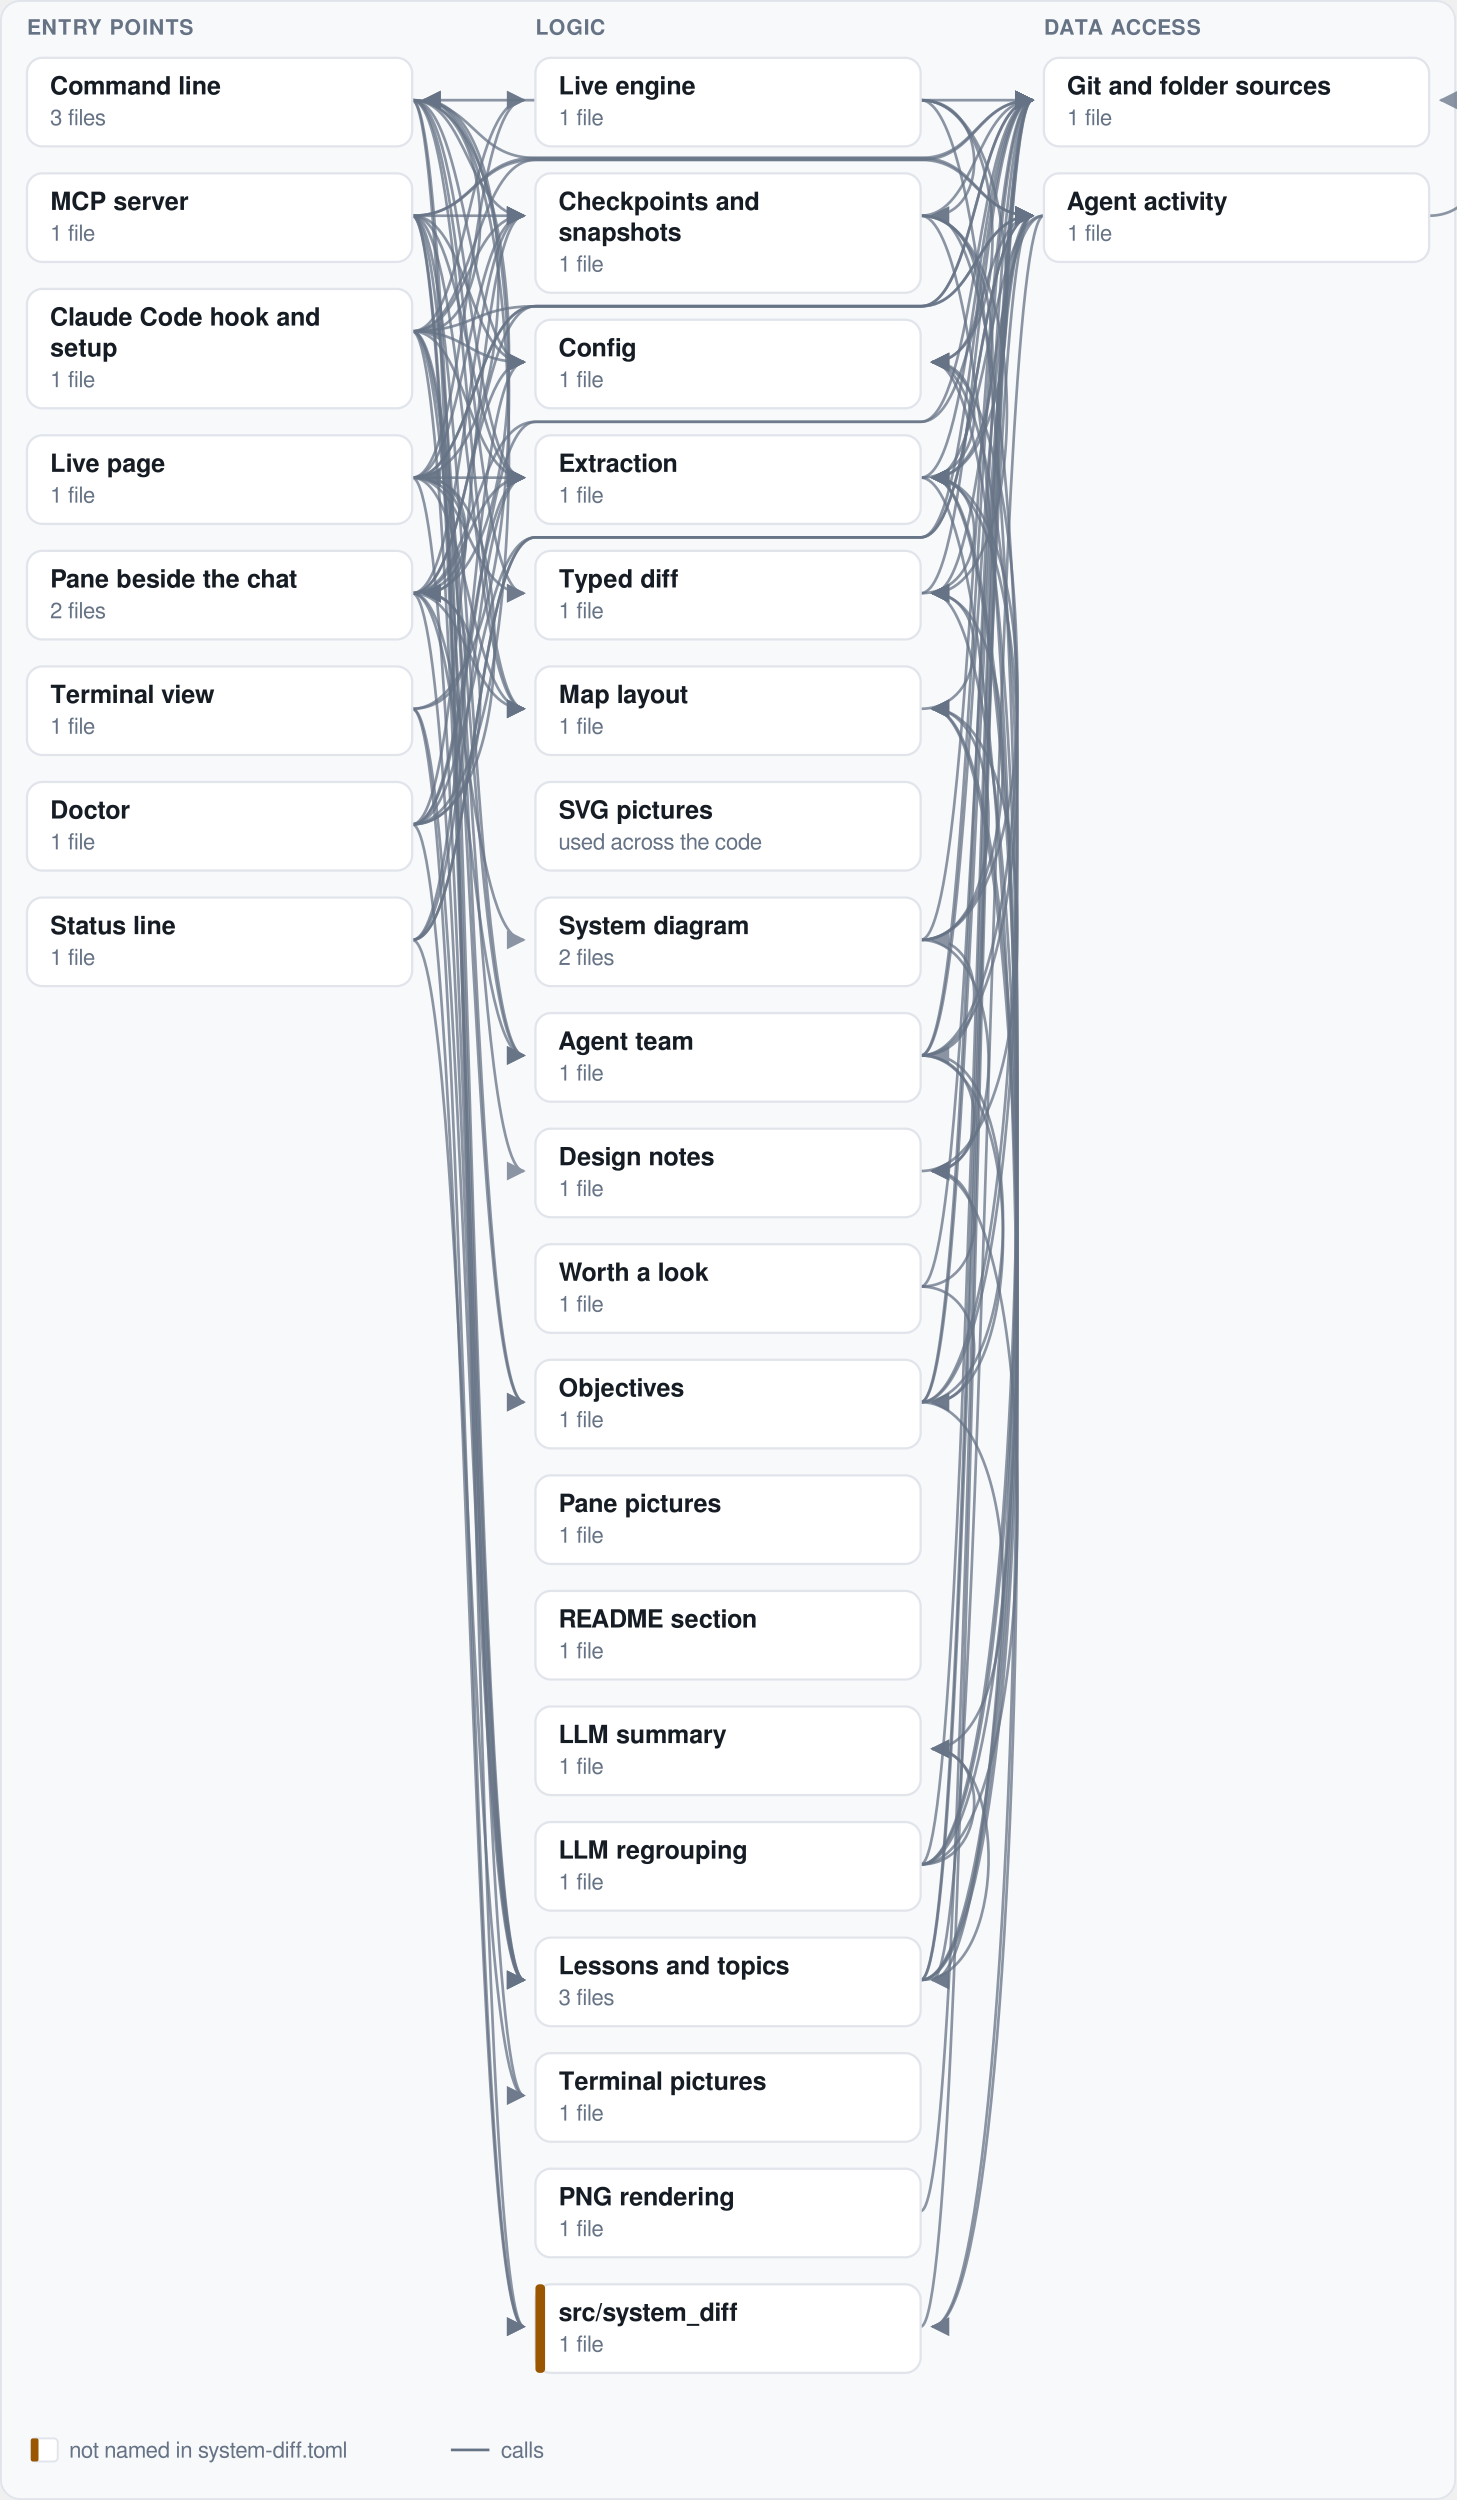
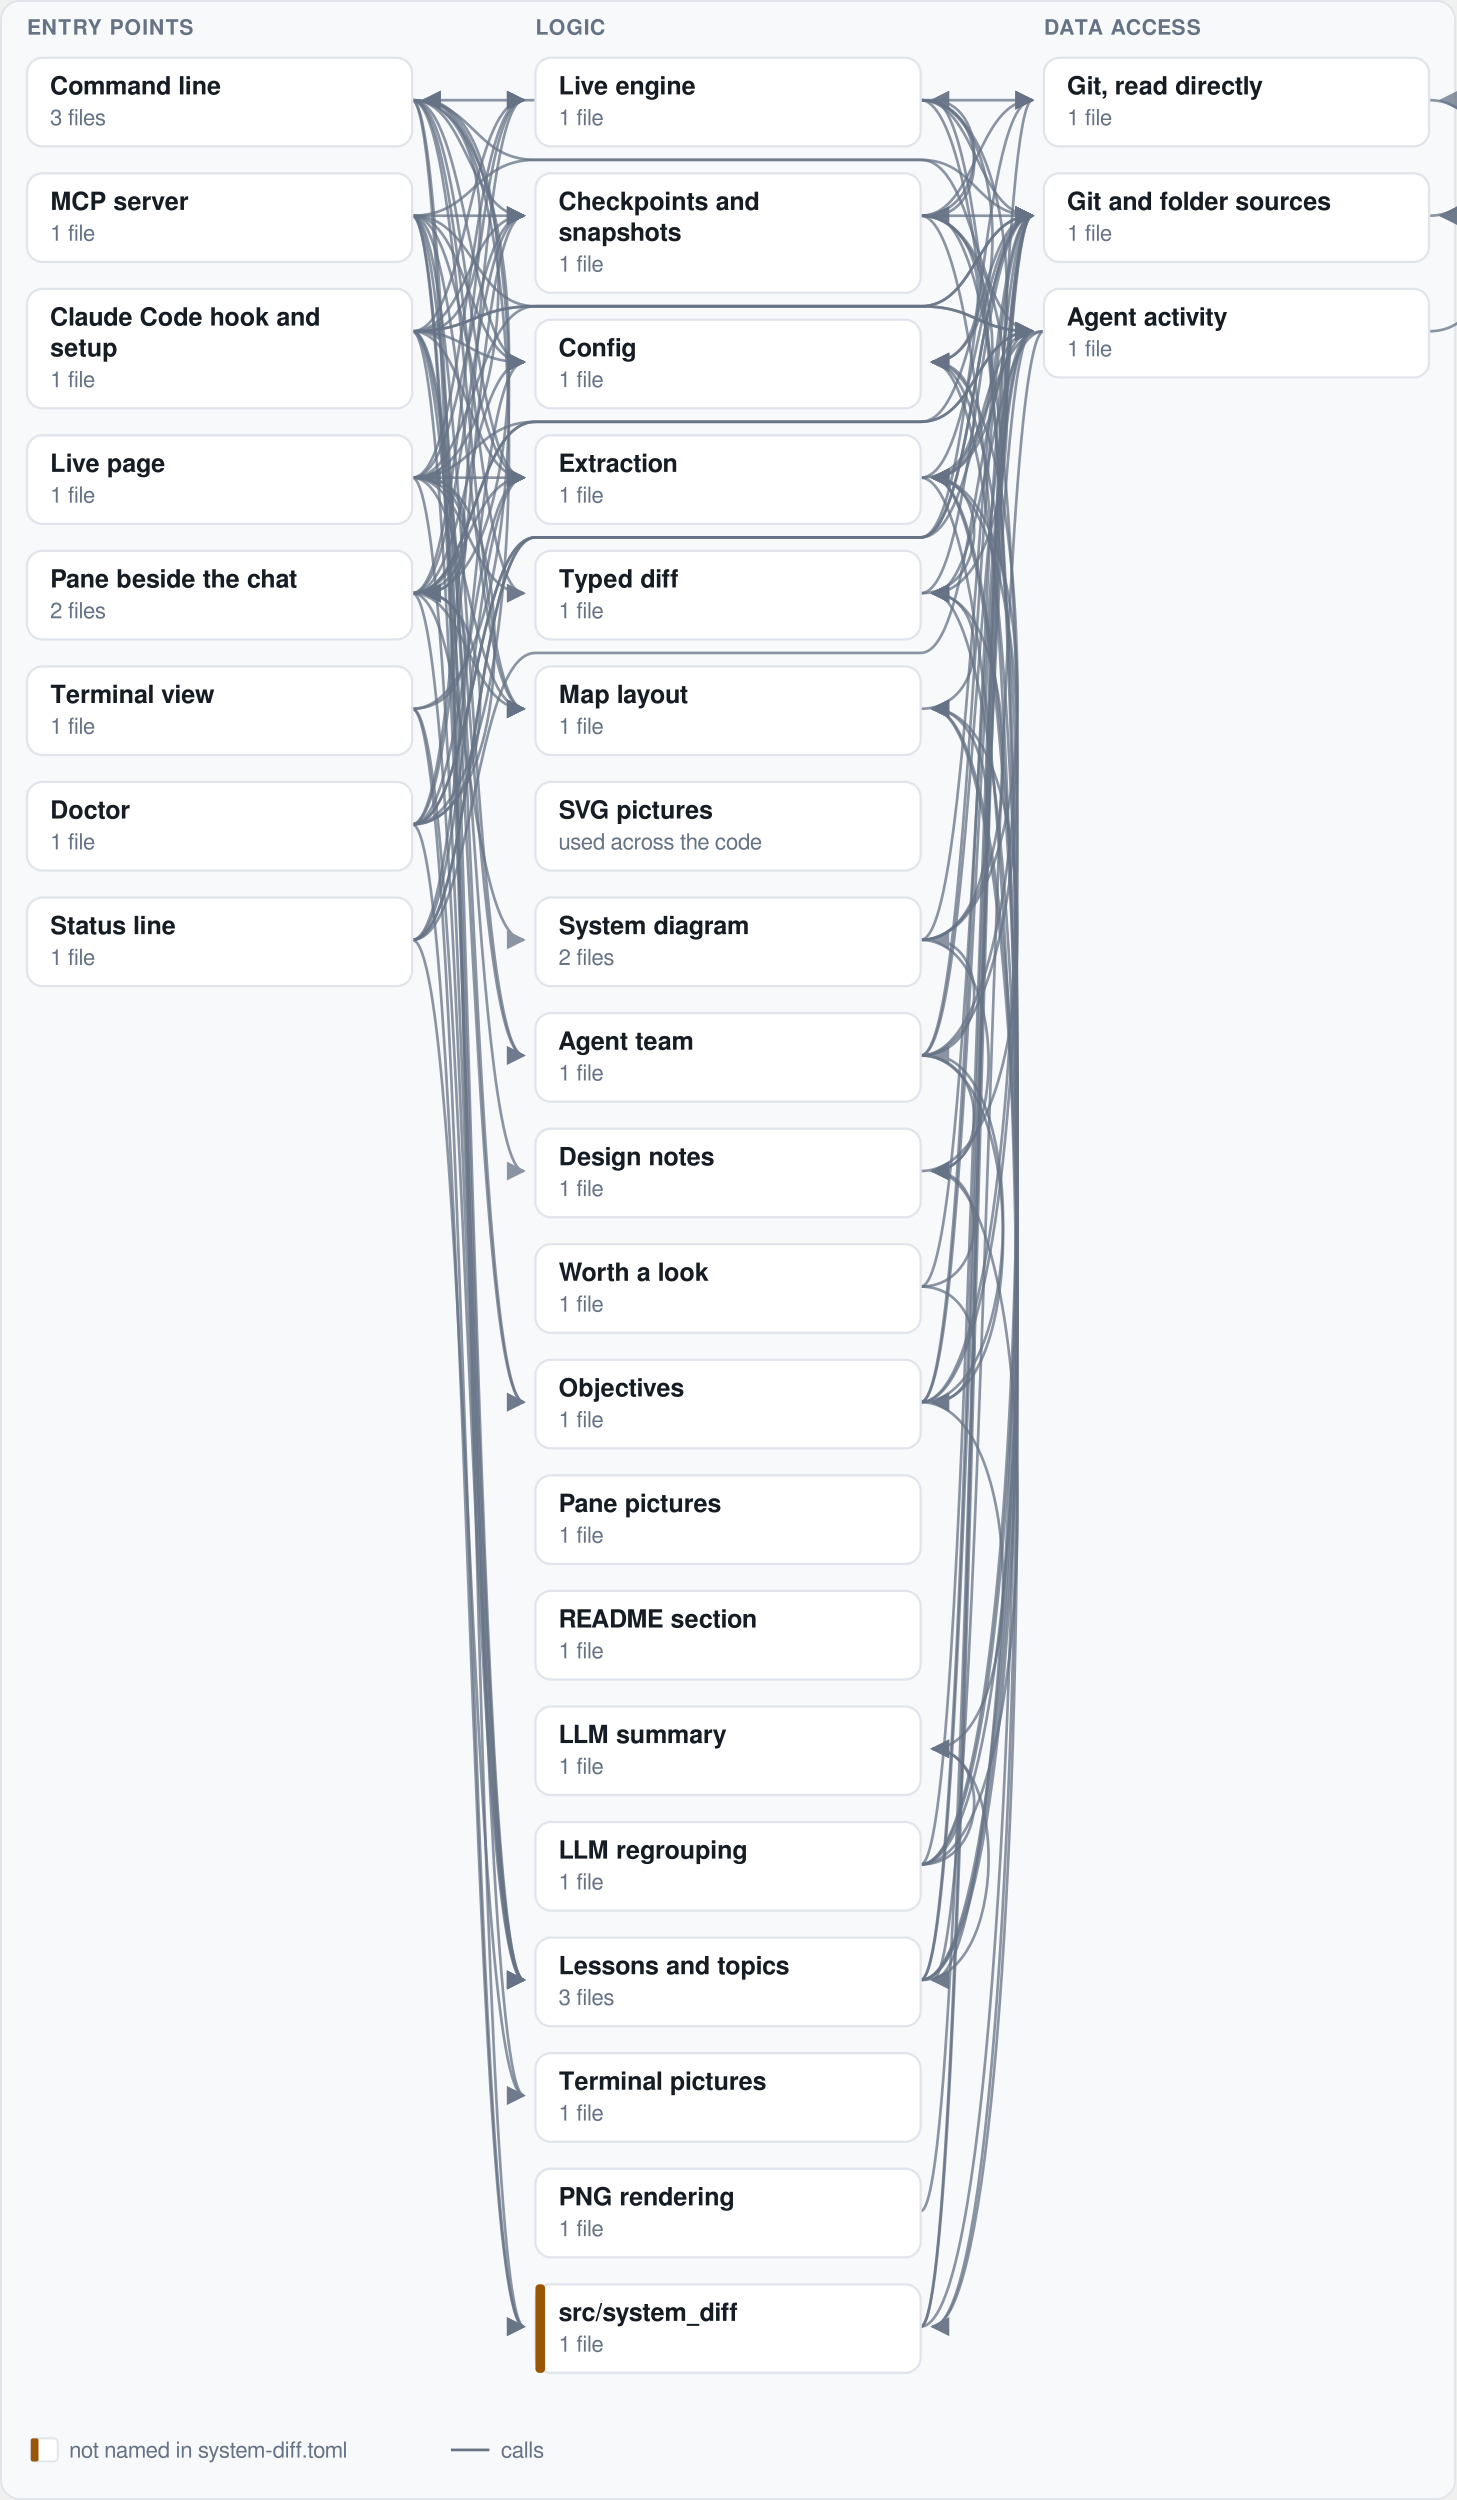
<svg xmlns="http://www.w3.org/2000/svg" width="756" height="1298" viewBox="0 0 756 1298" role="img" aria-label="System map">
  <style>
text { font-family: 'Segoe UI', FreeSans, 'Helvetica Neue', Arial, sans-serif; }
.bg { fill: #f8f9fb; stroke: #e1e5eb; }
.col { font-size: 11px; font-weight: 600; letter-spacing: .05em; fill: #667385; }
.bn .box { fill: #ffffff; stroke: #e1e5eb; stroke-width: 1.2; }
.bn.t-store .box { fill: #e8f0fc; }
.bn.legacy .box { fill: #f8f9fb; stroke: #c3cad4; stroke-dasharray: 5 4; }
.bn.legacy .bn-t { fill: #3b4655; }
.bn .band { fill: #1f5fbf; }
.bn.undeclared .band { fill: #9a5600; }
.bn.s-added .box { stroke: #157347; stroke-width: 1.8; } .bn.s-added .band { fill: #157347; }
.bn.s-changed .box { stroke: #9a5600; stroke-width: 1.8; } .bn.s-changed .band { fill: #9a5600; }
.bn.s-removed .box { stroke: #c4321c; stroke-dasharray: 5 4; fill: #fdecea; } .bn.s-removed .band { fill: #c4321c; }
.bn-t { font-size: 13px; font-weight: 600; fill: #161c24; }
.bn-s { font-size: 11.5px; fill: #667385; }
.bn-p { font-size: 11.5px; fill: #3b4655; } .bn-p.code { font-family: Consolas, Inconsolata, 'DejaVu Sans Mono', monospace; } .bn-p.more { fill: #667385; }
.bn-p.s-added { fill: #157347; font-weight: 600; } .bn-p.s-changed { fill: #9a5600; font-weight: 600; }
.bn-p.s-removed { fill: #c4321c; text-decoration: line-through; }
.be { fill: none; stroke: #667385; stroke-width: 1.4; opacity: .75; }
.be.k-data { stroke: #1f5fbf; } .be.k-network { stroke: #9a5600; stroke-dasharray: 6 4; }
.be.s-added { stroke: #157347; stroke-width: 2.2; opacity: 1; }
.be.s-removed { stroke: #c4321c; stroke-dasharray: 5 4; opacity: 1; }
.ar { fill: #667385; } .ar.k-data { fill: #1f5fbf; } .ar.k-network { fill: #9a5600; }
.ar.s-added { fill: #157347; } .ar.s-removed { fill: #c4321c; } .ar.k-person { fill: #1f5fbf; }
.halo { paint-order: stroke; stroke: #f8f9fb; stroke-width: 4px; stroke-linejoin: round; }
.lg { font-size: 11.5px; fill: #667385; }
.lg.s-added { fill: #157347; font-weight: 600; } .lg.s-changed { fill: #9a5600; font-weight: 600; }
.lg.s-removed { fill: #c4321c; font-weight: 600; }
.foot { font-size: 11.5px; fill: #3b4655; }
.st .box { fill: #ffffff; stroke: #e1e5eb; stroke-width: 1.4; }
.st.hi .box { fill: #e8f0fc; stroke: #1f5fbf; }
.st-w { font-size: 13px; font-weight: 600; fill: #161c24; }
.fl { fill: none; stroke: #667385; stroke-width: 1.4; } .fl.loop { stroke-dasharray: 4 4; }
.fl.gate { stroke: #1f5fbf; stroke-dasharray: 2 4; opacity: .7; }
.fl-note { font-size: 11.5px; fill: #667385; }
.gate .box { fill: #e8f0fc; stroke: #1f5fbf; } .gate text { font-size: 12.5px; font-weight: 600; fill: #1f5fbf; }
.exit { font-size: 12.5px; font-weight: 600; fill: #161c24; }
.lane .box { fill: #ffffff; stroke: #e1e5eb; stroke-width: 1.2; }
.lane.person .box { fill: #e8f0fc; stroke: #1f5fbf; }
.life { stroke: #c9d0da; stroke-width: 1.2; stroke-dasharray: 3 4; }
.msg { fill: none; stroke: #667385; stroke-width: 1.4; }
.msg.frame { stroke: #1f5fbf; stroke-dasharray: 5 4; } .msg.person { stroke: #1f5fbf; stroke-width: 2; }
.msg-t { font-size: 11.5px; fill: #3b4655; } .msg-t.frame { fill: #1f5fbf; } .msg-t.person { fill: #1f5fbf; font-weight: 600; }
.num circle { fill: #667385; } .num.person circle { fill: #1f5fbf; }
.num text { fill: #ffffff; font-size: 10px; font-weight: 700; }
.note .box { fill: #fff3dd; stroke: #e9c98f; } .note text { font-size: 11.5px; fill: #9a5600; }
</style>
  <defs>
    <marker id="ar-call-same" class="ar k-call s-same" viewBox="0 0 10 10" refX="9" refY="5" markerWidth="7" markerHeight="7" orient="auto-start-reverse">
      <path d="M0,0 L10,5 L0,10 z" />
    </marker>
  </defs>
  <rect class="bg" x="0.5" y="0.5" width="755" height="1297" rx="10" />
  <text class="col" x="14" y="18">ENTRY POINTS</text>
  <text class="col" x="278" y="18">LOGIC</text>
  <text class="col" x="542" y="18">DATA ACCESS</text>
-   <path class="be k-call s-same" d="M542,112 C513,112 513,308 484,308" marker-end="url(#ar-call-same)" />
-   <path class="be k-call s-same" d="M542,112 C513,112 513,248 484,248" marker-end="url(#ar-call-same)" />
-   <path class="be k-call s-same" d="M542,112 C513,112 513,1028 484,1028" marker-end="url(#ar-call-same)" />
-   <path class="be k-call s-same" d="M742,112 C778,112 778,52 748,52" marker-end="url(#ar-call-same)" />
-   <path class="be k-call s-same" d="M214,172 C246,172 246,159 278,159 L478,159 C507,159 507,112 536,112" marker-end="url(#ar-call-same)" />
+   <path class="be k-call s-same" d="M542,172 C513,172 513,308 484,308" marker-end="url(#ar-call-same)" />
+   <path class="be k-call s-same" d="M542,172 C513,172 513,248 484,248" marker-end="url(#ar-call-same)" />
+   <path class="be k-call s-same" d="M542,172 C513,172 513,1028 484,1028" marker-end="url(#ar-call-same)" />
+   <path class="be k-call s-same" d="M742,172 C778,172 778,112 748,112" marker-end="url(#ar-call-same)" />
+   <path class="be k-call s-same" d="M214,172 C246,172 246,159 278,159 L478,159 C507,159 507,172 536,172" marker-end="url(#ar-call-same)" />
  <path class="be k-call s-same" d="M214,172 C243,172 243,548 272,548" marker-end="url(#ar-call-same)" />
  <path class="be k-call s-same" d="M214,172 C243,172 243,112 272,112" marker-end="url(#ar-call-same)" />
  <path class="be k-call s-same" d="M214,172 C243,172 243,188 272,188" marker-end="url(#ar-call-same)" />
  <path class="be k-call s-same" d="M214,172 C243,172 243,608 272,608" marker-end="url(#ar-call-same)" />
  <path class="be k-call s-same" d="M214,172 C243,172 243,248 272,248" marker-end="url(#ar-call-same)" />
  <path class="be k-call s-same" d="M214,172 C243,172 243,1028 272,1028" marker-end="url(#ar-call-same)" />
  <path class="be k-call s-same" d="M214,172 C243,172 243,52 272,52" marker-end="url(#ar-call-same)" />
  <path class="be k-call s-same" d="M214,172 C243,172 243,728 272,728" marker-end="url(#ar-call-same)" />
-   <path class="be k-call s-same" d="M214,172 C246,172 246,83 278,83 L478,83 C507,83 507,52 536,52" marker-end="url(#ar-call-same)" />
+   <path class="be k-call s-same" d="M214,172 C246,172 246,159 278,159 L478,159 C507,159 507,112 536,112" marker-end="url(#ar-call-same)" />
  <path class="be k-call s-same" d="M478,548 C514,548 514,488 484,488" marker-end="url(#ar-call-same)" />
-   <path class="be k-call s-same" d="M478,548 C507,548 507,112 536,112" marker-end="url(#ar-call-same)" />
+   <path class="be k-call s-same" d="M478,548 C507,548 507,172 536,172" marker-end="url(#ar-call-same)" />
  <path class="be k-call s-same" d="M478,548 C544,548 544,188 484,188" marker-end="url(#ar-call-same)" />
  <path class="be k-call s-same" d="M478,548 C514,548 514,608 484,608" marker-end="url(#ar-call-same)" />
  <path class="be k-call s-same" d="M478,548 C544,548 544,248 484,248" marker-end="url(#ar-call-same)" />
  <path class="be k-call s-same" d="M478,548 C534,548 534,728 484,728" marker-end="url(#ar-call-same)" />
-   <path class="be k-call s-same" d="M478,548 C507,548 507,52 536,52" marker-end="url(#ar-call-same)" />
+   <path class="be k-call s-same" d="M478,548 C507,548 507,112 536,112" marker-end="url(#ar-call-same)" />
  <path class="be k-call s-same" d="M478,488 C524,488 524,608 484,608" marker-end="url(#ar-call-same)" />
  <path class="be k-call s-same" d="M478,488 C524,488 524,368 484,368" marker-end="url(#ar-call-same)" />
  <path class="be k-call s-same" d="M478,488 C534,488 534,308 484,308" marker-end="url(#ar-call-same)" />
  <path class="be k-call s-same" d="M478,488 C544,488 544,248 484,248" marker-end="url(#ar-call-same)" />
-   <path class="be k-call s-same" d="M478,488 C507,488 507,52 536,52" marker-end="url(#ar-call-same)" />
+   <path class="be k-call s-same" d="M478,488 C507,488 507,112 536,112" marker-end="url(#ar-call-same)" />
  <path class="be k-call s-same" d="M214,52 C260,52 260,172 220,172" marker-end="url(#ar-call-same)" />
  <path class="be k-call s-same" d="M214,52 C243,52 243,188 272,188" marker-end="url(#ar-call-same)" />
  <path class="be k-call s-same" d="M214,52 C243,52 243,248 272,248" marker-end="url(#ar-call-same)" />
  <path class="be k-call s-same" d="M214,52 C243,52 243,368 272,368" marker-end="url(#ar-call-same)" />
  <path class="be k-call s-same" d="M214,52 C243,52 243,1028 272,1028" marker-end="url(#ar-call-same)" />
  <path class="be k-call s-same" d="M214,52 C280,52 280,308 220,308" marker-end="url(#ar-call-same)" />
  <path class="be k-call s-same" d="M214,52 C243,52 243,1208 272,1208" marker-end="url(#ar-call-same)" />
-   <path class="be k-call s-same" d="M214,52 C246,52 246,82 278,82 L478,82 C507,82 507,112 536,112" marker-end="url(#ar-call-same)" />
+   <path class="be k-call s-same" d="M214,52 C246,52 246,83 278,83 L478,83 C507,83 507,172 536,172" marker-end="url(#ar-call-same)" />
  <path class="be k-call s-same" d="M214,52 C243,52 243,112 272,112" marker-end="url(#ar-call-same)" />
  <path class="be k-call s-same" d="M214,52 C243,52 243,308 272,308" marker-end="url(#ar-call-same)" />
  <path class="be k-call s-same" d="M478,112 C526.7,112 526.7,248 484,248" marker-end="url(#ar-call-same)" />
  <path class="be k-call s-same" d="M478,112 C516.7,112 516.7,188 484,188" marker-end="url(#ar-call-same)" />
  <path class="be k-call s-same" d="M478,112 C536.7,112 536.7,308 484,308" marker-end="url(#ar-call-same)" />
  <path class="be k-call s-same" d="M478,112 C507,112 507,52 536,52" marker-end="url(#ar-call-same)" />
+   <path class="be k-call s-same" d="M478,112 C514,112 514,52 484,52" marker-end="url(#ar-call-same)" />
+   <path class="be k-call s-same" d="M478,112 C507,112 507,112 536,112" marker-end="url(#ar-call-same)" />
  <path class="be k-call s-same" d="M478,112 C544,112 544,1208 484,1208" marker-end="url(#ar-call-same)" />
  <path class="be k-call s-same" d="M478,608 C544,608 544,368 484,368" marker-end="url(#ar-call-same)" />
+   <path class="be k-call s-same" d="M478,308 C507,308 507,112 536,112" marker-end="url(#ar-call-same)" />
  <path class="be k-call s-same" d="M478,308 C514,308 514,248 484,248" marker-end="url(#ar-call-same)" />
-   <path class="be k-call s-same" d="M478,308 C507,308 507,52 536,52" marker-end="url(#ar-call-same)" />
-   <path class="be k-call s-same" d="M214,428 C246,428 246,219 278,219 L478,219 C507,219 507,52 536,52" marker-end="url(#ar-call-same)" />
  <path class="be k-call s-same" d="M214,428 C246,428 246,279 278,279 L478,279 C507,279 507,112 536,112" marker-end="url(#ar-call-same)" />
+   <path class="be k-call s-same" d="M214,428 C246,428 246,279 278,279 L478,279 C507,279 507,172 536,172" marker-end="url(#ar-call-same)" />
  <path class="be k-call s-same" d="M214,428 C280,428 280,52 220,52" marker-end="url(#ar-call-same)" />
  <path class="be k-call s-same" d="M214,428 C243,428 243,112 272,112" marker-end="url(#ar-call-same)" />
  <path class="be k-call s-same" d="M214,428 C243,428 243,248 272,248" marker-end="url(#ar-call-same)" />
+   <path class="be k-call s-same" d="M214,428 C243,428 243,52 272,52" marker-end="url(#ar-call-same)" />
  <path class="be k-call s-same" d="M214,428 C260,428 260,308 220,308" marker-end="url(#ar-call-same)" />
  <path class="be k-call s-same" d="M214,428 C243,428 243,1208 272,1208" marker-end="url(#ar-call-same)" />
  <path class="be k-call s-same" d="M214,428 C270,428 270,248 220,248" marker-end="url(#ar-call-same)" />
  <path class="be k-call s-same" d="M478,248 C514,248 514,188 484,188" marker-end="url(#ar-call-same)" />
-   <path class="be k-call s-same" d="M478,248 C507,248 507,52 536,52" marker-end="url(#ar-call-same)" />
+   <path class="be k-call s-same" d="M478,248 C507,248 507,112 536,112" marker-end="url(#ar-call-same)" />
  <path class="be k-call s-same" d="M478,248 C544,248 544,1208 484,1208" marker-end="url(#ar-call-same)" />
+   <path class="be k-call s-same" d="M742,52 C778,52 778,112 748,112" marker-end="url(#ar-call-same)" />
  <path class="be k-call s-same" d="M478,368 C514,368 514,308 484,308" marker-end="url(#ar-call-same)" />
-   <path class="be k-call s-same" d="M478,668 C507,668 507,112 536,112" marker-end="url(#ar-call-same)" />
+   <path class="be k-call s-same" d="M478,668 C507,668 507,172 536,172" marker-end="url(#ar-call-same)" />
  <path class="be k-call s-same" d="M478,668 C514,668 514,608 484,608" marker-end="url(#ar-call-same)" />
  <path class="be k-call s-same" d="M478,668 C514,668 514,728 484,728" marker-end="url(#ar-call-same)" />
-   <path class="be k-call s-same" d="M478,1028 C507,1028 507,112 536,112" marker-end="url(#ar-call-same)" />
+   <path class="be k-call s-same" d="M478,1028 C507,1028 507,172 536,172" marker-end="url(#ar-call-same)" />
  <path class="be k-call s-same" d="M478,1028 C544,1028 544,308 484,308" marker-end="url(#ar-call-same)" />
  <path class="be k-call s-same" d="M478,1028 C544,1028 544,248 484,248" marker-end="url(#ar-call-same)" />
  <path class="be k-call s-same" d="M478,1028 C544,1028 544,368 484,368" marker-end="url(#ar-call-same)" />
  <path class="be k-call s-same" d="M478,1028 C524,1028 524,908 484,908" marker-end="url(#ar-call-same)" />
-   <path class="be k-call s-same" d="M478,1028 C507,1028 507,52 536,52" marker-end="url(#ar-call-same)" />
+   <path class="be k-call s-same" d="M478,1028 C507,1028 507,112 536,112" marker-end="url(#ar-call-same)" />
  <path class="be k-call s-same" d="M478,52 C507,52 507,52 536,52" marker-end="url(#ar-call-same)" />
  <path class="be k-call s-same" d="M478,52 C514,52 514,112 484,112" marker-end="url(#ar-call-same)" />
+   <path class="be k-call s-same" d="M478,52 C507,52 507,112 536,112" marker-end="url(#ar-call-same)" />
  <path class="be k-call s-same" d="M278,52 C249,52 249,52 220,52" marker-end="url(#ar-call-same)" />
  <path class="be k-call s-same" d="M478,52 C526.7,52 526.7,188 484,188" marker-end="url(#ar-call-same)" />
  <path class="be k-call s-same" d="M478,52 C536.7,52 536.7,248 484,248" marker-end="url(#ar-call-same)" />
  <path class="be k-call s-same" d="M478,52 C544,52 544,1028 484,1028" marker-end="url(#ar-call-same)" />
  <path class="be k-call s-same" d="M214,112 C243,112 243,248 272,248" marker-end="url(#ar-call-same)" />
  <path class="be k-call s-same" d="M214,112 C243,112 243,728 272,728" marker-end="url(#ar-call-same)" />
-   <path class="be k-call s-same" d="M214,112 C246,112 246,83 278,83 L478,83 C507,83 507,112 536,112" marker-end="url(#ar-call-same)" />
+   <path class="be k-call s-same" d="M214,112 C246,112 246,159 278,159 L478,159 C507,159 507,172 536,172" marker-end="url(#ar-call-same)" />
  <path class="be k-call s-same" d="M214,112 C243,112 243,548 272,548" marker-end="url(#ar-call-same)" />
  <path class="be k-call s-same" d="M214,112 C243,112 243,112 272,112" marker-end="url(#ar-call-same)" />
  <path class="be k-call s-same" d="M214,112 C243,112 243,188 272,188" marker-end="url(#ar-call-same)" />
  <path class="be k-call s-same" d="M214,112 C243,112 243,368 272,368" marker-end="url(#ar-call-same)" />
  <path class="be k-call s-same" d="M214,112 C243,112 243,1028 272,1028" marker-end="url(#ar-call-same)" />
-   <path class="be k-call s-same" d="M214,112 C246,112 246,82 278,82 L478,82 C507,82 507,52 536,52" marker-end="url(#ar-call-same)" />
+   <path class="be k-call s-same" d="M214,112 C246,112 246,83 278,83 L478,83 C507,83 507,112 536,112" marker-end="url(#ar-call-same)" />
  <path class="be k-call s-same" d="M214,112 C243,112 243,1088 272,1088" marker-end="url(#ar-call-same)" />
-   <path class="be k-call s-same" d="M478,728 C507,728 507,112 536,112" marker-end="url(#ar-call-same)" />
+   <path class="be k-call s-same" d="M478,728 C507,728 507,172 536,172" marker-end="url(#ar-call-same)" />
  <path class="be k-call s-same" d="M478,728 C534,728 534,548 484,548" marker-end="url(#ar-call-same)" />
  <path class="be k-call s-same" d="M478,728 C544,728 544,112 484,112" marker-end="url(#ar-call-same)" />
  <path class="be k-call s-same" d="M478,728 C544,728 544,188 484,188" marker-end="url(#ar-call-same)" />
  <path class="be k-call s-same" d="M478,728 C534,728 534,908 484,908" marker-end="url(#ar-call-same)" />
-   <path class="be k-call s-same" d="M478,728 C507,728 507,52 536,52" marker-end="url(#ar-call-same)" />
+   <path class="be k-call s-same" d="M478,728 C507,728 507,112 536,112" marker-end="url(#ar-call-same)" />
  <path class="be k-call s-same" d="M214,308 C243,308 243,112 272,112" marker-end="url(#ar-call-same)" />
  <path class="be k-call s-same" d="M214,308 C243,308 243,1028 272,1028" marker-end="url(#ar-call-same)" />
  <path class="be k-call s-same" d="M214,308 C243,308 243,188 272,188" marker-end="url(#ar-call-same)" />
  <path class="be k-call s-same" d="M214,308 C243,308 243,248 272,248" marker-end="url(#ar-call-same)" />
+   <path class="be k-call s-same" d="M214,308 C246,308 246,219 278,219 L478,219 C507,219 507,172 536,172" marker-end="url(#ar-call-same)" />
+   <path class="be k-call s-same" d="M214,308 C243,308 243,368 272,368" marker-end="url(#ar-call-same)" />
  <path class="be k-call s-same" d="M214,308 C246,308 246,219 278,219 L478,219 C507,219 507,112 536,112" marker-end="url(#ar-call-same)" />
-   <path class="be k-call s-same" d="M214,308 C243,308 243,368 272,368" marker-end="url(#ar-call-same)" />
-   <path class="be k-call s-same" d="M214,308 C246,308 246,159 278,159 L478,159 C507,159 507,52 536,52" marker-end="url(#ar-call-same)" />
  <path class="be k-call s-same" d="M214,308 C243,308 243,488 272,488" marker-end="url(#ar-call-same)" />
+   <path class="be k-call s-same" d="M214,308 C243,308 243,52 272,52" marker-end="url(#ar-call-same)" />
  <path class="be k-call s-same" d="M214,308 C250,308 250,248 220,248" marker-end="url(#ar-call-same)" />
-   <path class="be k-call s-same" d="M214,308 C243,308 243,548 272,548" marker-end="url(#ar-call-same)" />
-   <path class="be k-call s-same" d="M478,1148 C507,1148 507,52 536,52" marker-end="url(#ar-call-same)" />
+   <path class="be k-call s-same" d="M478,1148 C507,1148 507,112 536,112" marker-end="url(#ar-call-same)" />
  <path class="be k-call s-same" d="M478,968 C544,968 544,188 484,188" marker-end="url(#ar-call-same)" />
  <path class="be k-call s-same" d="M478,968 C544,968 544,608 484,608" marker-end="url(#ar-call-same)" />
  <path class="be k-call s-same" d="M478,968 C544,968 544,248 484,248" marker-end="url(#ar-call-same)" />
  <path class="be k-call s-same" d="M478,968 C544,968 544,368 484,368" marker-end="url(#ar-call-same)" />
  <path class="be k-call s-same" d="M478,968 C514,968 514,908 484,908" marker-end="url(#ar-call-same)" />
-   <path class="be k-call s-same" d="M478,968 C507,968 507,52 536,52" marker-end="url(#ar-call-same)" />
+   <path class="be k-call s-same" d="M478,968 C507,968 507,112 536,112" marker-end="url(#ar-call-same)" />
+   <path class="be k-call s-same" d="M742,112 C778,112 778,52 748,52" marker-end="url(#ar-call-same)" />
  <path class="be k-call s-same" d="M478,1208 C507,1208 507,52 536,52" marker-end="url(#ar-call-same)" />
-   <path class="be k-call s-same" d="M214,488 C246,488 246,279 278,279 L478,279 C507,279 507,112 536,112" marker-end="url(#ar-call-same)" />
+   <path class="be k-call s-same" d="M478,1208 C544,1208 544,52 484,52" marker-end="url(#ar-call-same)" />
+   <path class="be k-call s-same" d="M478,1208 C507,1208 507,112 536,112" marker-end="url(#ar-call-same)" />
+   <path class="be k-call s-same" d="M214,488 C246,488 246,339 278,339 L478,339 C507,339 507,172 536,172" marker-end="url(#ar-call-same)" />
  <path class="be k-call s-same" d="M214,488 C243,488 243,188 272,188" marker-end="url(#ar-call-same)" />
  <path class="be k-call s-same" d="M214,488 C243,488 243,248 272,248" marker-end="url(#ar-call-same)" />
  <path class="be k-call s-same" d="M214,488 C246,488 246,279 278,279 L478,279 C507,279 507,52 536,52" marker-end="url(#ar-call-same)" />
+   <path class="be k-call s-same" d="M214,488 C246,488 246,279 278,279 L478,279 C507,279 507,112 536,112" marker-end="url(#ar-call-same)" />
  <path class="be k-call s-same" d="M214,488 C243,488 243,1088 272,1088" marker-end="url(#ar-call-same)" />
  <path class="be k-call s-same" d="M214,368 C250,368 250,308 220,308" marker-end="url(#ar-call-same)" />
  <path class="be k-call s-same" d="M214,368 C280,368 280,52 220,52" marker-end="url(#ar-call-same)" />
  <path class="be k-call s-same" d="M214,368 C243,368 243,1028 272,1028" marker-end="url(#ar-call-same)" />
  <path class="be k-call s-same" d="M214,368 C243,368 243,1208 272,1208" marker-end="url(#ar-call-same)" />
  <path class="be k-call s-same" d="M214,248 C272.7,248 272.7,52 220,52" marker-end="url(#ar-call-same)" />
  <path class="be k-call s-same" d="M214,248 C250,248 250,308 220,308" marker-end="url(#ar-call-same)" />
-   <path class="be k-call s-same" d="M214,248 C246,248 246,159 278,159 L478,159 C507,159 507,112 536,112" marker-end="url(#ar-call-same)" />
+   <path class="be k-call s-same" d="M214,248 C246,248 246,219 278,219 L478,219 C507,219 507,172 536,172" marker-end="url(#ar-call-same)" />
  <path class="be k-call s-same" d="M214,248 C243,248 243,112 272,112" marker-end="url(#ar-call-same)" />
  <path class="be k-call s-same" d="M214,248 C243,248 243,308 272,308" marker-end="url(#ar-call-same)" />
  <path class="be k-call s-same" d="M214,248 C243,248 243,248 272,248" marker-end="url(#ar-call-same)" />
  <path class="be k-call s-same" d="M214,248 C243,248 243,368 272,368" marker-end="url(#ar-call-same)" />
  <path class="be k-call s-same" d="M214,248 C243,248 243,1028 272,1028" marker-end="url(#ar-call-same)" />
  <path class="be k-call s-same" d="M214,248 C243,248 243,52 272,52" marker-end="url(#ar-call-same)" />
-   <path class="be k-call s-same" d="M214,248 C246,248 246,159 278,159 L478,159 C507,159 507,52 536,52" marker-end="url(#ar-call-same)" />
+   <path class="be k-call s-same" d="M214,248 C246,248 246,159 278,159 L478,159 C507,159 507,112 536,112" marker-end="url(#ar-call-same)" />
  <g class="bn t-component s-same" transform="translate(14,30)">
    <rect class="box" width="200" height="46" rx="8" />
    <text x="12" y="19" class="bn-t">Command line</text>
    <text x="12" y="35" class="bn-s">3 files</text>
  </g>
  <g class="bn t-component s-same" transform="translate(14,90)">
    <rect class="box" width="200" height="46" rx="8" />
    <text x="12" y="19" class="bn-t">MCP server</text>
    <text x="12" y="35" class="bn-s">1 file</text>
  </g>
  <g class="bn t-component s-same" transform="translate(14,150)">
    <rect class="box" width="200" height="62" rx="8" />
    <text x="12" y="19" class="bn-t">Claude Code hook and</text>
    <text x="12" y="35" class="bn-t">setup</text>
    <text x="12" y="51" class="bn-s">1 file</text>
  </g>
  <g class="bn t-component s-same" transform="translate(14,226)">
    <rect class="box" width="200" height="46" rx="8" />
    <text x="12" y="19" class="bn-t">Live page</text>
    <text x="12" y="35" class="bn-s">1 file</text>
  </g>
  <g class="bn t-component s-same" transform="translate(278,30)">
    <rect class="box" width="200" height="46" rx="8" />
    <text x="12" y="19" class="bn-t">Live engine</text>
    <text x="12" y="35" class="bn-s">1 file</text>
  </g>
+   <g class="bn t-component s-same" transform="translate(542,30)">
+     <rect class="box" width="200" height="46" rx="8" />
+     <text x="12" y="19" class="bn-t">Git, read directly</text>
+     <text x="12" y="35" class="bn-s">1 file</text>
+   </g>
  <g class="bn t-component s-same" transform="translate(14,286)">
    <rect class="box" width="200" height="46" rx="8" />
    <text x="12" y="19" class="bn-t">Pane beside the chat</text>
    <text x="12" y="35" class="bn-s">2 files</text>
  </g>
  <g class="bn t-component s-same" transform="translate(14,346)">
    <rect class="box" width="200" height="46" rx="8" />
    <text x="12" y="19" class="bn-t">Terminal view</text>
    <text x="12" y="35" class="bn-s">1 file</text>
  </g>
  <g class="bn t-component s-same" transform="translate(14,406)">
    <rect class="box" width="200" height="46" rx="8" />
    <text x="12" y="19" class="bn-t">Doctor</text>
    <text x="12" y="35" class="bn-s">1 file</text>
  </g>
  <g class="bn t-component s-same" transform="translate(14,466)">
    <rect class="box" width="200" height="46" rx="8" />
    <text x="12" y="19" class="bn-t">Status line</text>
    <text x="12" y="35" class="bn-s">1 file</text>
  </g>
  <g class="bn t-component s-same" transform="translate(278,90)">
    <rect class="box" width="200" height="62" rx="8" />
    <text x="12" y="19" class="bn-t">Checkpoints and</text>
    <text x="12" y="35" class="bn-t">snapshots</text>
    <text x="12" y="51" class="bn-s">1 file</text>
  </g>
  <g class="bn t-component s-same" transform="translate(278,166)">
    <rect class="box" width="200" height="46" rx="8" />
    <text x="12" y="19" class="bn-t">Config</text>
    <text x="12" y="35" class="bn-s">1 file</text>
  </g>
  <g class="bn t-component s-same" transform="translate(278,226)">
    <rect class="box" width="200" height="46" rx="8" />
    <text x="12" y="19" class="bn-t">Extraction</text>
    <text x="12" y="35" class="bn-s">1 file</text>
  </g>
  <g class="bn t-component s-same" transform="translate(278,286)">
    <rect class="box" width="200" height="46" rx="8" />
    <text x="12" y="19" class="bn-t">Typed diff</text>
    <text x="12" y="35" class="bn-s">1 file</text>
  </g>
  <g class="bn t-component s-same" transform="translate(278,346)">
    <rect class="box" width="200" height="46" rx="8" />
    <text x="12" y="19" class="bn-t">Map layout</text>
    <text x="12" y="35" class="bn-s">1 file</text>
  </g>
  <g class="bn t-component s-same" transform="translate(278,406)">
    <rect class="box" width="200" height="46" rx="8" />
    <text x="12" y="19" class="bn-t">SVG pictures</text>
    <text x="12" y="35" class="bn-s">used across the code</text>
  </g>
  <g class="bn t-component s-same" transform="translate(278,466)">
    <rect class="box" width="200" height="46" rx="8" />
    <text x="12" y="19" class="bn-t">System diagram</text>
    <text x="12" y="35" class="bn-s">2 files</text>
  </g>
  <g class="bn t-component s-same" transform="translate(278,526)">
    <rect class="box" width="200" height="46" rx="8" />
    <text x="12" y="19" class="bn-t">Agent team</text>
    <text x="12" y="35" class="bn-s">1 file</text>
  </g>
  <g class="bn t-component s-same" transform="translate(278,586)">
    <rect class="box" width="200" height="46" rx="8" />
    <text x="12" y="19" class="bn-t">Design notes</text>
    <text x="12" y="35" class="bn-s">1 file</text>
  </g>
  <g class="bn t-component s-same" transform="translate(278,646)">
    <rect class="box" width="200" height="46" rx="8" />
    <text x="12" y="19" class="bn-t">Worth a look</text>
    <text x="12" y="35" class="bn-s">1 file</text>
  </g>
  <g class="bn t-component s-same" transform="translate(278,706)">
    <rect class="box" width="200" height="46" rx="8" />
    <text x="12" y="19" class="bn-t">Objectives</text>
    <text x="12" y="35" class="bn-s">1 file</text>
  </g>
  <g class="bn t-component s-same" transform="translate(278,766)">
    <rect class="box" width="200" height="46" rx="8" />
    <text x="12" y="19" class="bn-t">Pane pictures</text>
    <text x="12" y="35" class="bn-s">1 file</text>
  </g>
  <g class="bn t-component s-same" transform="translate(278,826)">
    <rect class="box" width="200" height="46" rx="8" />
    <text x="12" y="19" class="bn-t">README section</text>
    <text x="12" y="35" class="bn-s">1 file</text>
  </g>
  <g class="bn t-component s-same" transform="translate(278,886)">
    <rect class="box" width="200" height="46" rx="8" />
    <text x="12" y="19" class="bn-t">LLM summary</text>
    <text x="12" y="35" class="bn-s">1 file</text>
  </g>
  <g class="bn t-component s-same" transform="translate(278,946)">
    <rect class="box" width="200" height="46" rx="8" />
    <text x="12" y="19" class="bn-t">LLM regrouping</text>
    <text x="12" y="35" class="bn-s">1 file</text>
  </g>
  <g class="bn t-component s-same" transform="translate(278,1006)">
    <rect class="box" width="200" height="46" rx="8" />
    <text x="12" y="19" class="bn-t">Lessons and topics</text>
    <text x="12" y="35" class="bn-s">3 files</text>
  </g>
  <g class="bn t-component s-same" transform="translate(278,1066)">
    <rect class="box" width="200" height="46" rx="8" />
    <text x="12" y="19" class="bn-t">Terminal pictures</text>
    <text x="12" y="35" class="bn-s">1 file</text>
  </g>
  <g class="bn t-component s-same" transform="translate(278,1126)">
    <rect class="box" width="200" height="46" rx="8" />
    <text x="12" y="19" class="bn-t">PNG rendering</text>
    <text x="12" y="35" class="bn-s">1 file</text>
  </g>
-   <g class="bn t-component s-same" transform="translate(542,30)">
+   <g class="bn t-component s-same" transform="translate(542,90)">
    <rect class="box" width="200" height="46" rx="8" />
    <text x="12" y="19" class="bn-t">Git and folder sources</text>
    <text x="12" y="35" class="bn-s">1 file</text>
  </g>
-   <g class="bn t-component s-same" transform="translate(542,90)">
+   <g class="bn t-component s-same" transform="translate(542,150)">
    <rect class="box" width="200" height="46" rx="8" />
    <text x="12" y="19" class="bn-t">Agent activity</text>
    <text x="12" y="35" class="bn-s">1 file</text>
  </g>
  <g class="bn t-component s-same undeclared" transform="translate(278,1186)">
    <rect class="box" width="200" height="46" rx="8" />
    <rect class="band" width="5" height="46" rx="2" />
    <text x="12" y="19" class="bn-t">src/system_diff</text>
    <text x="12" y="35" class="bn-s">1 file</text>
  </g>
  <rect x="16" y="1266" width="14" height="12" rx="2" fill="#ffffff" stroke="#e1e5eb" />
  <rect x="16" y="1266" width="4" height="12" rx="1" fill="#9a5600" />
  <text x="36" y="1276" class="lg">not named in system-diff.toml</text>
  <path class="be k-call" d="M234.1,1272 L254.1,1272" style="opacity:1" />
  <text x="260.1" y="1276" class="lg">calls</text>
</svg>
